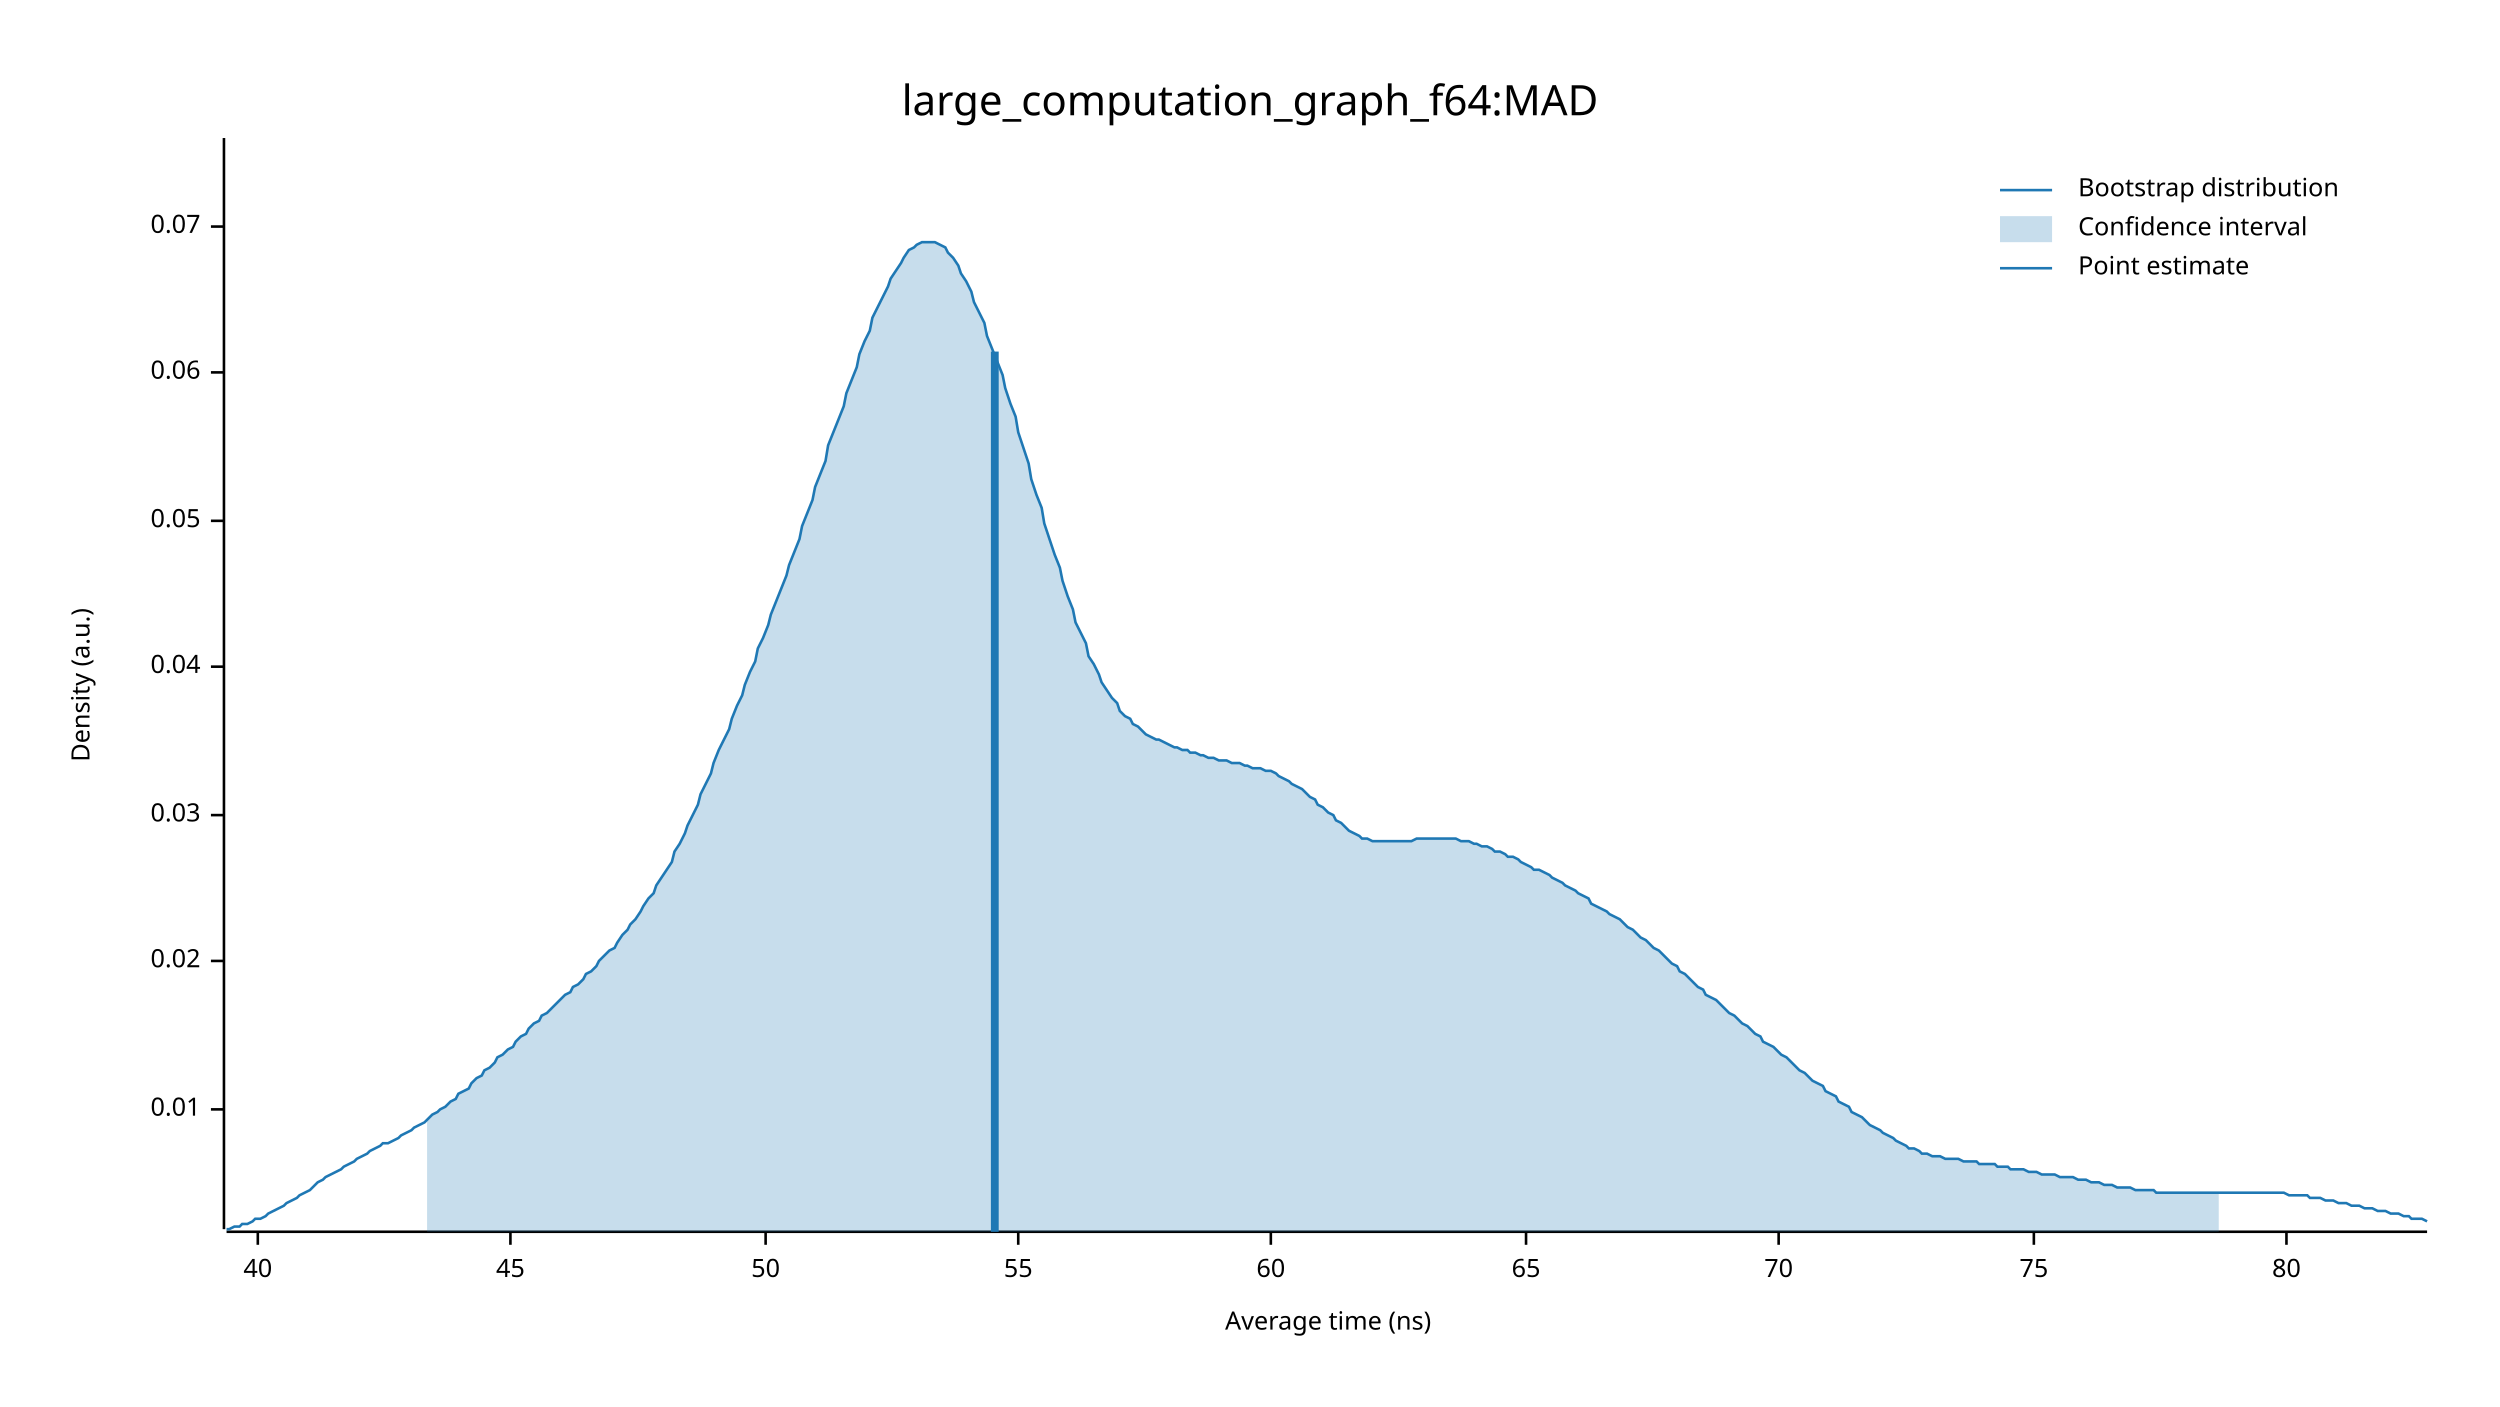
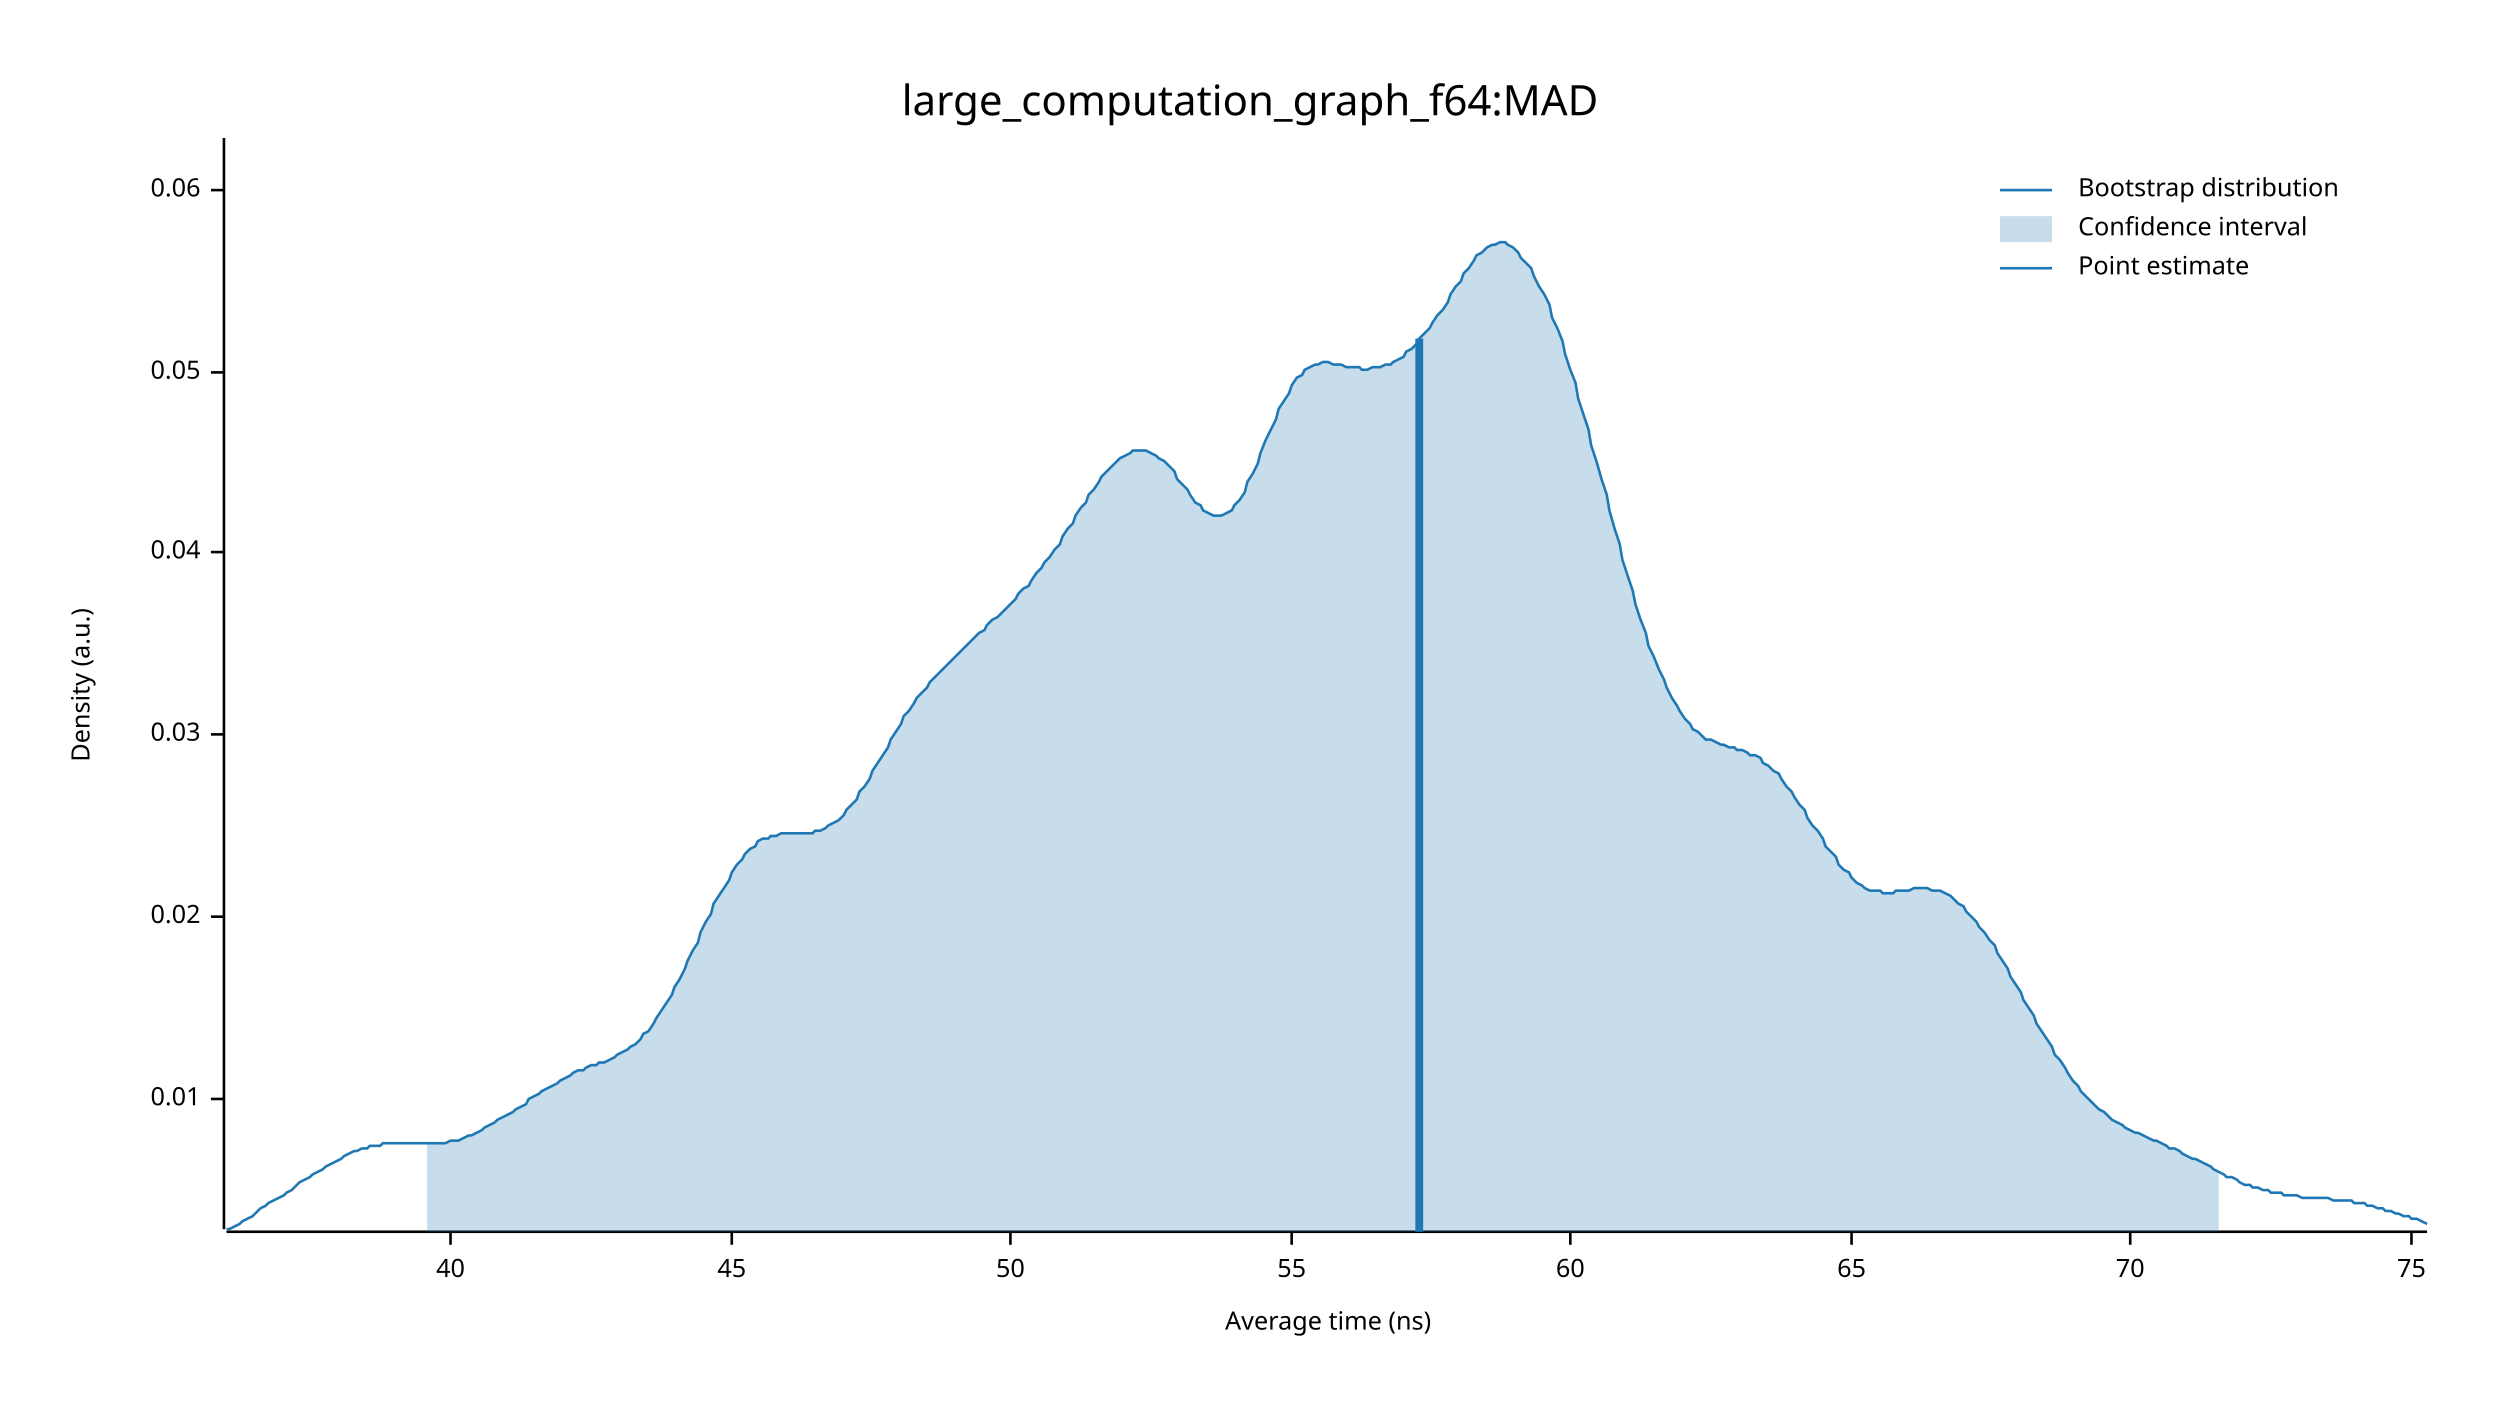
<svg xmlns="http://www.w3.org/2000/svg" width="960" height="540" viewBox="0 0 960 540">
  <text x="480" y="32" dy="0.76em" text-anchor="middle" font-family="sans-serif" font-size="16.129" opacity="1" fill="#000000">
large_computation_graph_f64:MAD
</text>
  <text x="27" y="263" dy="0.76em" text-anchor="middle" font-family="sans-serif" font-size="9.677" opacity="1" fill="#000000" transform="rotate(270, 27, 263)">
Density (a.u.)
</text>
  <text x="510" y="513" dy="-0.5ex" text-anchor="middle" font-family="sans-serif" font-size="9.677" opacity="1" fill="#000000">
Average time (ns)
</text>
  <polyline fill="none" opacity="1" stroke="#000000" stroke-width="1" points="86,53 86,472 " />
-   <text x="77" y="426" dy="0.5ex" text-anchor="end" font-family="sans-serif" font-size="9.677" opacity="1" fill="#000000">
+   <text x="77" y="422" dy="0.5ex" text-anchor="end" font-family="sans-serif" font-size="9.677" opacity="1" fill="#000000">
0.01
</text>
-   <polyline fill="none" opacity="1" stroke="#000000" stroke-width="1" points="81,426 86,426 " />
-   <text x="77" y="369" dy="0.5ex" text-anchor="end" font-family="sans-serif" font-size="9.677" opacity="1" fill="#000000">
+   <polyline fill="none" opacity="1" stroke="#000000" stroke-width="1" points="81,422 86,422 " />
+   <text x="77" y="352" dy="0.5ex" text-anchor="end" font-family="sans-serif" font-size="9.677" opacity="1" fill="#000000">
0.02
</text>
-   <polyline fill="none" opacity="1" stroke="#000000" stroke-width="1" points="81,369 86,369 " />
-   <text x="77" y="313" dy="0.5ex" text-anchor="end" font-family="sans-serif" font-size="9.677" opacity="1" fill="#000000">
+   <polyline fill="none" opacity="1" stroke="#000000" stroke-width="1" points="81,352 86,352 " />
+   <text x="77" y="282" dy="0.5ex" text-anchor="end" font-family="sans-serif" font-size="9.677" opacity="1" fill="#000000">
0.03
</text>
-   <polyline fill="none" opacity="1" stroke="#000000" stroke-width="1" points="81,313 86,313 " />
-   <text x="77" y="256" dy="0.5ex" text-anchor="end" font-family="sans-serif" font-size="9.677" opacity="1" fill="#000000">
+   <polyline fill="none" opacity="1" stroke="#000000" stroke-width="1" points="81,282 86,282 " />
+   <text x="77" y="212" dy="0.5ex" text-anchor="end" font-family="sans-serif" font-size="9.677" opacity="1" fill="#000000">
0.04
</text>
-   <polyline fill="none" opacity="1" stroke="#000000" stroke-width="1" points="81,256 86,256 " />
-   <text x="77" y="200" dy="0.5ex" text-anchor="end" font-family="sans-serif" font-size="9.677" opacity="1" fill="#000000">
+   <polyline fill="none" opacity="1" stroke="#000000" stroke-width="1" points="81,212 86,212 " />
+   <text x="77" y="143" dy="0.5ex" text-anchor="end" font-family="sans-serif" font-size="9.677" opacity="1" fill="#000000">
0.05
</text>
-   <polyline fill="none" opacity="1" stroke="#000000" stroke-width="1" points="81,200 86,200 " />
-   <text x="77" y="143" dy="0.5ex" text-anchor="end" font-family="sans-serif" font-size="9.677" opacity="1" fill="#000000">
+   <polyline fill="none" opacity="1" stroke="#000000" stroke-width="1" points="81,143 86,143 " />
+   <text x="77" y="73" dy="0.5ex" text-anchor="end" font-family="sans-serif" font-size="9.677" opacity="1" fill="#000000">
0.06
</text>
-   <polyline fill="none" opacity="1" stroke="#000000" stroke-width="1" points="81,143 86,143 " />
-   <text x="77" y="87" dy="0.5ex" text-anchor="end" font-family="sans-serif" font-size="9.677" opacity="1" fill="#000000">
- 0.07
- </text>
-   <polyline fill="none" opacity="1" stroke="#000000" stroke-width="1" points="81,87 86,87 " />
+   <polyline fill="none" opacity="1" stroke="#000000" stroke-width="1" points="81,73 86,73 " />
  <polyline fill="none" opacity="1" stroke="#000000" stroke-width="1" points="87,473 932,473 " />
-   <text x="99" y="483" dy="0.76em" text-anchor="middle" font-family="sans-serif" font-size="9.677" opacity="1" fill="#000000">
+   <text x="173" y="483" dy="0.76em" text-anchor="middle" font-family="sans-serif" font-size="9.677" opacity="1" fill="#000000">
40
</text>
-   <polyline fill="none" opacity="1" stroke="#000000" stroke-width="1" points="99,473 99,478 " />
-   <text x="196" y="483" dy="0.76em" text-anchor="middle" font-family="sans-serif" font-size="9.677" opacity="1" fill="#000000">
+   <polyline fill="none" opacity="1" stroke="#000000" stroke-width="1" points="173,473 173,478 " />
+   <text x="281" y="483" dy="0.76em" text-anchor="middle" font-family="sans-serif" font-size="9.677" opacity="1" fill="#000000">
45
</text>
-   <polyline fill="none" opacity="1" stroke="#000000" stroke-width="1" points="196,473 196,478 " />
-   <text x="294" y="483" dy="0.76em" text-anchor="middle" font-family="sans-serif" font-size="9.677" opacity="1" fill="#000000">
+   <polyline fill="none" opacity="1" stroke="#000000" stroke-width="1" points="281,473 281,478 " />
+   <text x="388" y="483" dy="0.76em" text-anchor="middle" font-family="sans-serif" font-size="9.677" opacity="1" fill="#000000">
50
</text>
-   <polyline fill="none" opacity="1" stroke="#000000" stroke-width="1" points="294,473 294,478 " />
-   <text x="391" y="483" dy="0.76em" text-anchor="middle" font-family="sans-serif" font-size="9.677" opacity="1" fill="#000000">
+   <polyline fill="none" opacity="1" stroke="#000000" stroke-width="1" points="388,473 388,478 " />
+   <text x="496" y="483" dy="0.76em" text-anchor="middle" font-family="sans-serif" font-size="9.677" opacity="1" fill="#000000">
55
</text>
-   <polyline fill="none" opacity="1" stroke="#000000" stroke-width="1" points="391,473 391,478 " />
-   <text x="488" y="483" dy="0.76em" text-anchor="middle" font-family="sans-serif" font-size="9.677" opacity="1" fill="#000000">
+   <polyline fill="none" opacity="1" stroke="#000000" stroke-width="1" points="496,473 496,478 " />
+   <text x="603" y="483" dy="0.76em" text-anchor="middle" font-family="sans-serif" font-size="9.677" opacity="1" fill="#000000">
60
</text>
-   <polyline fill="none" opacity="1" stroke="#000000" stroke-width="1" points="488,473 488,478 " />
-   <text x="586" y="483" dy="0.76em" text-anchor="middle" font-family="sans-serif" font-size="9.677" opacity="1" fill="#000000">
+   <polyline fill="none" opacity="1" stroke="#000000" stroke-width="1" points="603,473 603,478 " />
+   <text x="711" y="483" dy="0.76em" text-anchor="middle" font-family="sans-serif" font-size="9.677" opacity="1" fill="#000000">
65
</text>
-   <polyline fill="none" opacity="1" stroke="#000000" stroke-width="1" points="586,473 586,478 " />
-   <text x="683" y="483" dy="0.76em" text-anchor="middle" font-family="sans-serif" font-size="9.677" opacity="1" fill="#000000">
+   <polyline fill="none" opacity="1" stroke="#000000" stroke-width="1" points="711,473 711,478 " />
+   <text x="818" y="483" dy="0.76em" text-anchor="middle" font-family="sans-serif" font-size="9.677" opacity="1" fill="#000000">
70
</text>
-   <polyline fill="none" opacity="1" stroke="#000000" stroke-width="1" points="683,473 683,478 " />
-   <text x="781" y="483" dy="0.76em" text-anchor="middle" font-family="sans-serif" font-size="9.677" opacity="1" fill="#000000">
+   <polyline fill="none" opacity="1" stroke="#000000" stroke-width="1" points="818,473 818,478 " />
+   <text x="926" y="483" dy="0.76em" text-anchor="middle" font-family="sans-serif" font-size="9.677" opacity="1" fill="#000000">
75
</text>
-   <polyline fill="none" opacity="1" stroke="#000000" stroke-width="1" points="781,473 781,478 " />
-   <text x="878" y="483" dy="0.76em" text-anchor="middle" font-family="sans-serif" font-size="9.677" opacity="1" fill="#000000">
- 80
- </text>
-   <polyline fill="none" opacity="1" stroke="#000000" stroke-width="1" points="878,473 878,478 " />
-   <polyline fill="none" opacity="1" stroke="#1F78B4" stroke-width="1" points="87,472 88,472 90,471 92,471 93,470 95,470 97,469 98,468 100,468 102,467 103,466 105,465 107,464 109,463 110,462 112,461 114,460 115,459 117,458 119,457 120,456 122,454 124,453 125,452 127,451 129,450 131,449 132,448 134,447 136,446 137,445 139,444 141,443 142,442 144,441 146,440 147,439 149,439 151,438 153,437 154,436 156,435 158,434 159,433 161,432 163,431 164,430 166,428 168,427 169,426 171,425 173,423 175,422 176,420 178,419 180,418 181,416 183,414 185,413 186,411 188,410 190,408 191,406 193,405 195,403 197,402 198,400 200,398 202,397 203,395 205,393 207,392 208,390 210,389 212,387 214,385 215,384 217,382 219,381 220,379 222,378 224,376 225,374 227,373 229,371 230,369 232,367 234,365 236,364 237,362 239,359 241,357 242,355 244,353 246,350 247,348 249,345 251,343 252,340 254,337 256,334 258,331 259,327 261,324 263,320 264,317 266,313 268,309 269,305 271,301 273,297 274,293 276,288 278,284 280,280 281,276 283,271 285,267 286,263 288,258 290,254 291,249 293,245 295,240 296,236 298,231 300,226 302,221 303,217 305,212 307,207 308,202 310,197 312,192 313,187 315,182 317,177 318,171 320,166 322,161 324,156 325,151 327,146 329,141 330,136 332,131 334,127 335,122 337,118 339,114 341,110 342,107 344,104 346,101 347,99 349,96 351,95 352,94 354,93 356,93 357,93 359,93 361,94 363,95 364,97 366,99 368,102 369,105 371,108 373,112 374,116 376,120 378,124 379,129 381,134 383,139 385,144 386,149 388,155 390,160 391,166 393,172 395,178 396,184 398,190 400,195 401,201 403,207 405,213 407,218 408,223 410,229 412,234 413,239 415,243 417,247 418,252 420,255 422,259 423,262 425,265 427,268 429,270 430,273 432,275 434,276 435,278 437,279 439,281 440,282 442,283 444,284 445,284 447,285 449,286 451,287 452,287 454,288 456,288 457,289 459,289 461,290 462,290 464,291 466,291 468,292 469,292 471,292 473,293 474,293 476,293 478,294 479,294 481,295 483,295 484,295 486,296 488,296 490,297 491,298 493,299 495,300 496,301 498,302 500,303 501,304 503,306 505,307 506,309 508,310 510,312 512,313 513,315 515,316 517,318 518,319 520,320 522,321 523,322 525,322 527,323 528,323 530,323 532,323 534,323 535,323 537,323 539,323 540,323 542,323 544,322 545,322 547,322 549,322 550,322 552,322 554,322 556,322 557,322 559,322 561,323 562,323 564,323 566,324 567,324 569,325 571,325 573,326 574,327 576,327 578,328 579,329 581,329 583,330 584,331 586,332 588,333 589,334 591,334 593,335 595,336 596,337 598,338 600,339 601,340 603,341 605,342 606,343 608,344 610,345 611,347 613,348 615,349 617,350 618,351 620,352 622,353 623,354 625,356 627,357 628,358 630,360 632,361 633,362 635,364 637,365 639,367 640,368 642,370 644,371 645,373 647,374 649,376 650,377 652,379 654,380 655,382 657,383 659,384 661,386 662,387 664,389 666,390 667,391 669,393 671,394 672,395 674,397 676,398 677,400 679,401 681,402 683,404 684,405 686,406 688,408 689,409 691,411 693,412 694,413 696,415 698,416 700,417 701,419 703,420 705,421 706,423 708,424 710,425 711,427 713,428 715,429 716,430 718,432 720,433 722,434 723,435 725,436 727,437 728,438 730,439 732,440 733,441 735,441 737,442 738,443 740,443 742,444 744,444 745,444 747,445 749,445 750,445 752,445 754,446 755,446 757,446 759,446 760,447 762,447 764,447 766,447 767,448 769,448 771,448 772,449 774,449 776,449 777,449 779,450 781,450 782,450 784,451 786,451 788,451 789,451 791,452 793,452 794,452 796,452 798,453 799,453 801,453 803,454 804,454 806,454 808,455 810,455 811,455 813,456 815,456 816,456 818,456 820,457 821,457 823,457 825,457 827,457 828,458 830,458 832,458 833,458 835,458 837,458 838,458 840,458 842,458 843,458 845,458 847,458 849,458 850,458 852,458 854,458 855,458 857,458 859,458 860,458 862,458 864,458 865,458 867,458 869,458 871,458 872,458 874,458 876,458 877,458 879,459 881,459 882,459 884,459 886,459 887,460 889,460 891,460 893,461 894,461 896,461 898,462 899,462 901,462 903,463 904,463 906,463 908,464 909,464 911,464 913,465 915,465 916,465 918,466 920,466 921,466 923,467 925,467 926,468 928,468 930,468 932,469 " />
-   <polygon opacity="0.25" fill="#1F78B4" points="164,430 166,428 168,427 169,426 171,425 173,423 175,422 176,420 178,419 180,418 181,416 183,414 185,413 186,411 188,410 190,408 191,406 193,405 195,403 197,402 198,400 200,398 202,397 203,395 205,393 207,392 208,390 210,389 212,387 214,385 215,384 217,382 219,381 220,379 222,378 224,376 225,374 227,373 229,371 230,369 232,367 234,365 236,364 237,362 239,359 241,357 242,355 244,353 246,350 247,348 249,345 251,343 252,340 254,337 256,334 258,331 259,327 261,324 263,320 264,317 266,313 268,309 269,305 271,301 273,297 274,293 276,288 278,284 280,280 281,276 283,271 285,267 286,263 288,258 290,254 291,249 293,245 295,240 296,236 298,231 300,226 302,221 303,217 305,212 307,207 308,202 310,197 312,192 313,187 315,182 317,177 318,171 320,166 322,161 324,156 325,151 327,146 329,141 330,136 332,131 334,127 335,122 337,118 339,114 341,110 342,107 344,104 346,101 347,99 349,96 351,95 352,94 354,93 356,93 357,93 359,93 361,94 363,95 364,97 366,99 368,102 369,105 371,108 373,112 374,116 376,120 378,124 379,129 381,134 383,139 385,144 386,149 388,155 390,160 391,166 393,172 395,178 396,184 398,190 400,195 401,201 403,207 405,213 407,218 408,223 410,229 412,234 413,239 415,243 417,247 418,252 420,255 422,259 423,262 425,265 427,268 429,270 430,273 432,275 434,276 435,278 437,279 439,281 440,282 442,283 444,284 445,284 447,285 449,286 451,287 452,287 454,288 456,288 457,289 459,289 461,290 462,290 464,291 466,291 468,292 469,292 471,292 473,293 474,293 476,293 478,294 479,294 481,295 483,295 484,295 486,296 488,296 490,297 491,298 493,299 495,300 496,301 498,302 500,303 501,304 503,306 505,307 506,309 508,310 510,312 512,313 513,315 515,316 517,318 518,319 520,320 522,321 523,322 525,322 527,323 528,323 530,323 532,323 534,323 535,323 537,323 539,323 540,323 542,323 544,322 545,322 547,322 549,322 550,322 552,322 554,322 556,322 557,322 559,322 561,323 562,323 564,323 566,324 567,324 569,325 571,325 573,326 574,327 576,327 578,328 579,329 581,329 583,330 584,331 586,332 588,333 589,334 591,334 593,335 595,336 596,337 598,338 600,339 601,340 603,341 605,342 606,343 608,344 610,345 611,347 613,348 615,349 617,350 618,351 620,352 622,353 623,354 625,356 627,357 628,358 630,360 632,361 633,362 635,364 637,365 639,367 640,368 642,370 644,371 645,373 647,374 649,376 650,377 652,379 654,380 655,382 657,383 659,384 661,386 662,387 664,389 666,390 667,391 669,393 671,394 672,395 674,397 676,398 677,400 679,401 681,402 683,404 684,405 686,406 688,408 689,409 691,411 693,412 694,413 696,415 698,416 700,417 701,419 703,420 705,421 706,423 708,424 710,425 711,427 713,428 715,429 716,430 718,432 720,433 722,434 723,435 725,436 727,437 728,438 730,439 732,440 733,441 735,441 737,442 738,443 740,443 742,444 744,444 745,444 747,445 749,445 750,445 752,445 754,446 755,446 757,446 759,446 760,447 762,447 764,447 766,447 767,448 769,448 771,448 772,449 774,449 776,449 777,449 779,450 781,450 782,450 784,451 786,451 788,451 789,451 791,452 793,452 794,452 796,452 798,453 799,453 801,453 803,454 804,454 806,454 808,455 810,455 811,455 813,456 815,456 816,456 818,456 820,457 821,457 823,457 825,457 827,457 828,458 830,458 832,458 833,458 835,458 837,458 838,458 840,458 842,458 843,458 845,458 847,458 849,458 850,458 852,458 852,473 164,473 " />
-   <polyline fill="none" opacity="1" stroke="#1F78B4" stroke-width="3" points="382,473 382,135 " />
+   <polyline fill="none" opacity="1" stroke="#000000" stroke-width="1" points="926,473 926,478 " />
+   <polyline fill="none" opacity="1" stroke="#1F78B4" stroke-width="1" points="87,472 88,472 90,471 92,470 93,469 95,468 97,467 98,466 100,464 102,463 103,462 105,461 107,460 109,459 110,458 112,457 114,455 115,454 117,453 119,452 120,451 122,450 124,449 125,448 127,447 129,446 131,445 132,444 134,443 136,442 137,442 139,441 141,441 142,440 144,440 146,440 147,439 149,439 151,439 153,439 154,439 156,439 158,439 159,439 161,439 163,439 164,439 166,439 168,439 169,439 171,439 173,438 175,438 176,438 178,437 180,436 181,436 183,435 185,434 186,433 188,432 190,431 191,430 193,429 195,428 197,427 198,426 200,425 202,424 203,422 205,421 207,420 208,419 210,418 212,417 214,416 215,415 217,414 219,413 220,412 222,411 224,411 225,410 227,409 229,409 230,408 232,408 234,407 236,406 237,405 239,404 241,403 242,402 244,401 246,399 247,397 249,396 251,393 252,391 254,388 256,385 258,382 259,379 261,376 263,372 264,369 266,365 268,362 269,358 271,354 273,351 274,347 276,344 278,341 280,338 281,335 283,332 285,330 286,328 288,326 290,325 291,323 293,322 295,322 296,321 298,321 300,320 302,320 303,320 305,320 307,320 308,320 310,320 312,320 313,319 315,319 317,318 318,317 320,316 322,315 324,313 325,311 327,309 329,307 330,304 332,302 334,299 335,296 337,293 339,290 341,287 342,284 344,281 346,278 347,275 349,273 351,270 352,268 354,266 356,264 357,262 359,260 361,258 363,256 364,255 366,253 368,251 369,250 371,248 373,246 374,245 376,243 378,242 379,240 381,238 383,237 385,235 386,234 388,232 390,230 391,228 393,226 395,225 396,223 398,220 400,218 401,216 403,214 405,211 407,209 408,206 410,203 412,201 413,198 415,195 417,193 418,190 420,188 422,185 423,183 425,181 427,179 429,177 430,176 432,175 434,174 435,173 437,173 439,173 440,173 442,174 444,175 445,176 447,177 449,179 451,181 452,184 454,186 456,188 457,190 459,193 461,194 462,196 464,197 466,198 468,198 469,198 471,197 473,196 474,194 476,192 478,189 479,185 481,182 483,178 484,174 486,169 488,165 490,161 491,157 493,154 495,151 496,148 498,145 500,144 501,142 503,141 505,140 506,140 508,139 510,139 512,140 513,140 515,140 517,141 518,141 520,141 522,141 523,142 525,142 527,141 528,141 530,141 532,140 534,140 535,139 537,138 539,137 540,135 542,134 544,132 545,130 547,128 549,126 550,124 552,121 554,119 556,116 557,113 559,110 561,108 562,105 564,103 566,100 567,98 569,97 571,95 573,94 574,94 576,93 578,93 579,94 581,95 583,97 584,99 586,101 588,103 589,106 591,110 593,113 595,117 596,122 598,126 600,131 601,136 603,142 605,147 606,153 608,159 610,165 611,171 613,177 615,184 617,190 618,196 620,203 622,209 623,215 625,221 627,227 628,232 630,238 632,243 633,248 635,252 637,257 639,261 640,264 642,268 644,271 645,273 647,276 649,278 650,280 652,281 654,283 655,284 657,284 659,285 661,286 662,286 664,287 666,287 667,288 669,288 671,289 672,290 674,290 676,291 677,293 679,294 681,296 683,297 684,299 686,302 688,304 689,306 691,309 693,311 694,314 696,317 698,319 700,322 701,325 703,327 705,329 706,332 708,334 710,335 711,337 713,339 715,340 716,341 718,342 720,342 722,342 723,343 725,343 727,343 728,342 730,342 732,342 733,342 735,341 737,341 738,341 740,341 742,342 744,342 745,342 747,343 749,344 750,345 752,347 754,348 755,350 757,352 759,354 760,356 762,358 764,361 766,363 767,366 769,369 771,372 772,375 774,378 776,381 777,384 779,387 781,390 782,393 784,396 786,399 788,402 789,405 791,407 793,410 794,412 796,415 798,417 799,419 801,421 803,423 804,424 806,426 808,427 810,429 811,430 813,431 815,432 816,433 818,434 820,435 821,435 823,436 825,437 827,438 828,438 830,439 832,440 833,441 835,441 837,442 838,443 840,444 842,445 843,445 845,446 847,447 849,448 850,449 852,450 854,451 855,452 857,452 859,453 860,454 862,455 864,455 865,456 867,456 869,457 871,457 872,458 874,458 876,458 877,459 879,459 881,459 882,459 884,460 886,460 887,460 889,460 891,460 893,460 894,460 896,461 898,461 899,461 901,461 903,461 904,462 906,462 908,462 909,463 911,463 913,464 915,464 916,465 918,465 920,466 921,466 923,467 925,467 926,468 928,468 930,469 932,470 " />
+   <polygon opacity="0.25" fill="#1F78B4" points="164,439 166,439 168,439 169,439 171,439 173,438 175,438 176,438 178,437 180,436 181,436 183,435 185,434 186,433 188,432 190,431 191,430 193,429 195,428 197,427 198,426 200,425 202,424 203,422 205,421 207,420 208,419 210,418 212,417 214,416 215,415 217,414 219,413 220,412 222,411 224,411 225,410 227,409 229,409 230,408 232,408 234,407 236,406 237,405 239,404 241,403 242,402 244,401 246,399 247,397 249,396 251,393 252,391 254,388 256,385 258,382 259,379 261,376 263,372 264,369 266,365 268,362 269,358 271,354 273,351 274,347 276,344 278,341 280,338 281,335 283,332 285,330 286,328 288,326 290,325 291,323 293,322 295,322 296,321 298,321 300,320 302,320 303,320 305,320 307,320 308,320 310,320 312,320 313,319 315,319 317,318 318,317 320,316 322,315 324,313 325,311 327,309 329,307 330,304 332,302 334,299 335,296 337,293 339,290 341,287 342,284 344,281 346,278 347,275 349,273 351,270 352,268 354,266 356,264 357,262 359,260 361,258 363,256 364,255 366,253 368,251 369,250 371,248 373,246 374,245 376,243 378,242 379,240 381,238 383,237 385,235 386,234 388,232 390,230 391,228 393,226 395,225 396,223 398,220 400,218 401,216 403,214 405,211 407,209 408,206 410,203 412,201 413,198 415,195 417,193 418,190 420,188 422,185 423,183 425,181 427,179 429,177 430,176 432,175 434,174 435,173 437,173 439,173 440,173 442,174 444,175 445,176 447,177 449,179 451,181 452,184 454,186 456,188 457,190 459,193 461,194 462,196 464,197 466,198 468,198 469,198 471,197 473,196 474,194 476,192 478,189 479,185 481,182 483,178 484,174 486,169 488,165 490,161 491,157 493,154 495,151 496,148 498,145 500,144 501,142 503,141 505,140 506,140 508,139 510,139 512,140 513,140 515,140 517,141 518,141 520,141 522,141 523,142 525,142 527,141 528,141 530,141 532,140 534,140 535,139 537,138 539,137 540,135 542,134 544,132 545,130 547,128 549,126 550,124 552,121 554,119 556,116 557,113 559,110 561,108 562,105 564,103 566,100 567,98 569,97 571,95 573,94 574,94 576,93 578,93 579,94 581,95 583,97 584,99 586,101 588,103 589,106 591,110 593,113 595,117 596,122 598,126 600,131 601,136 603,142 605,147 606,153 608,159 610,165 611,171 613,177 615,184 617,190 618,196 620,203 622,209 623,215 625,221 627,227 628,232 630,238 632,243 633,248 635,252 637,257 639,261 640,264 642,268 644,271 645,273 647,276 649,278 650,280 652,281 654,283 655,284 657,284 659,285 661,286 662,286 664,287 666,287 667,288 669,288 671,289 672,290 674,290 676,291 677,293 679,294 681,296 683,297 684,299 686,302 688,304 689,306 691,309 693,311 694,314 696,317 698,319 700,322 701,325 703,327 705,329 706,332 708,334 710,335 711,337 713,339 715,340 716,341 718,342 720,342 722,342 723,343 725,343 727,343 728,342 730,342 732,342 733,342 735,341 737,341 738,341 740,341 742,342 744,342 745,342 747,343 749,344 750,345 752,347 754,348 755,350 757,352 759,354 760,356 762,358 764,361 766,363 767,366 769,369 771,372 772,375 774,378 776,381 777,384 779,387 781,390 782,393 784,396 786,399 788,402 789,405 791,407 793,410 794,412 796,415 798,417 799,419 801,421 803,423 804,424 806,426 808,427 810,429 811,430 813,431 815,432 816,433 818,434 820,435 821,435 823,436 825,437 827,438 828,438 830,439 832,440 833,441 835,441 837,442 838,443 840,444 842,445 843,445 845,446 847,447 849,448 850,449 852,450 852,473 164,473 " />
+   <polyline fill="none" opacity="1" stroke="#1F78B4" stroke-width="3" points="545,473 545,130 " />
  <text x="798" y="68" dy="0.76em" text-anchor="start" font-family="sans-serif" font-size="9.677" opacity="1" fill="#000000">
Bootstrap distribution
</text>
  <text x="798" y="83" dy="0.76em" text-anchor="start" font-family="sans-serif" font-size="9.677" opacity="1" fill="#000000">
Confidence interval
</text>
  <text x="798" y="98" dy="0.76em" text-anchor="start" font-family="sans-serif" font-size="9.677" opacity="1" fill="#000000">
Point estimate
</text>
  <polyline fill="none" opacity="1" stroke="#1F78B4" stroke-width="1" points="768,73 788,73 " />
  <rect x="768" y="83" width="20" height="10" opacity="0.25" fill="#1F78B4" stroke="none" />
  <polyline fill="none" opacity="1" stroke="#1F78B4" stroke-width="1" points="768,103 788,103 " />
</svg>
